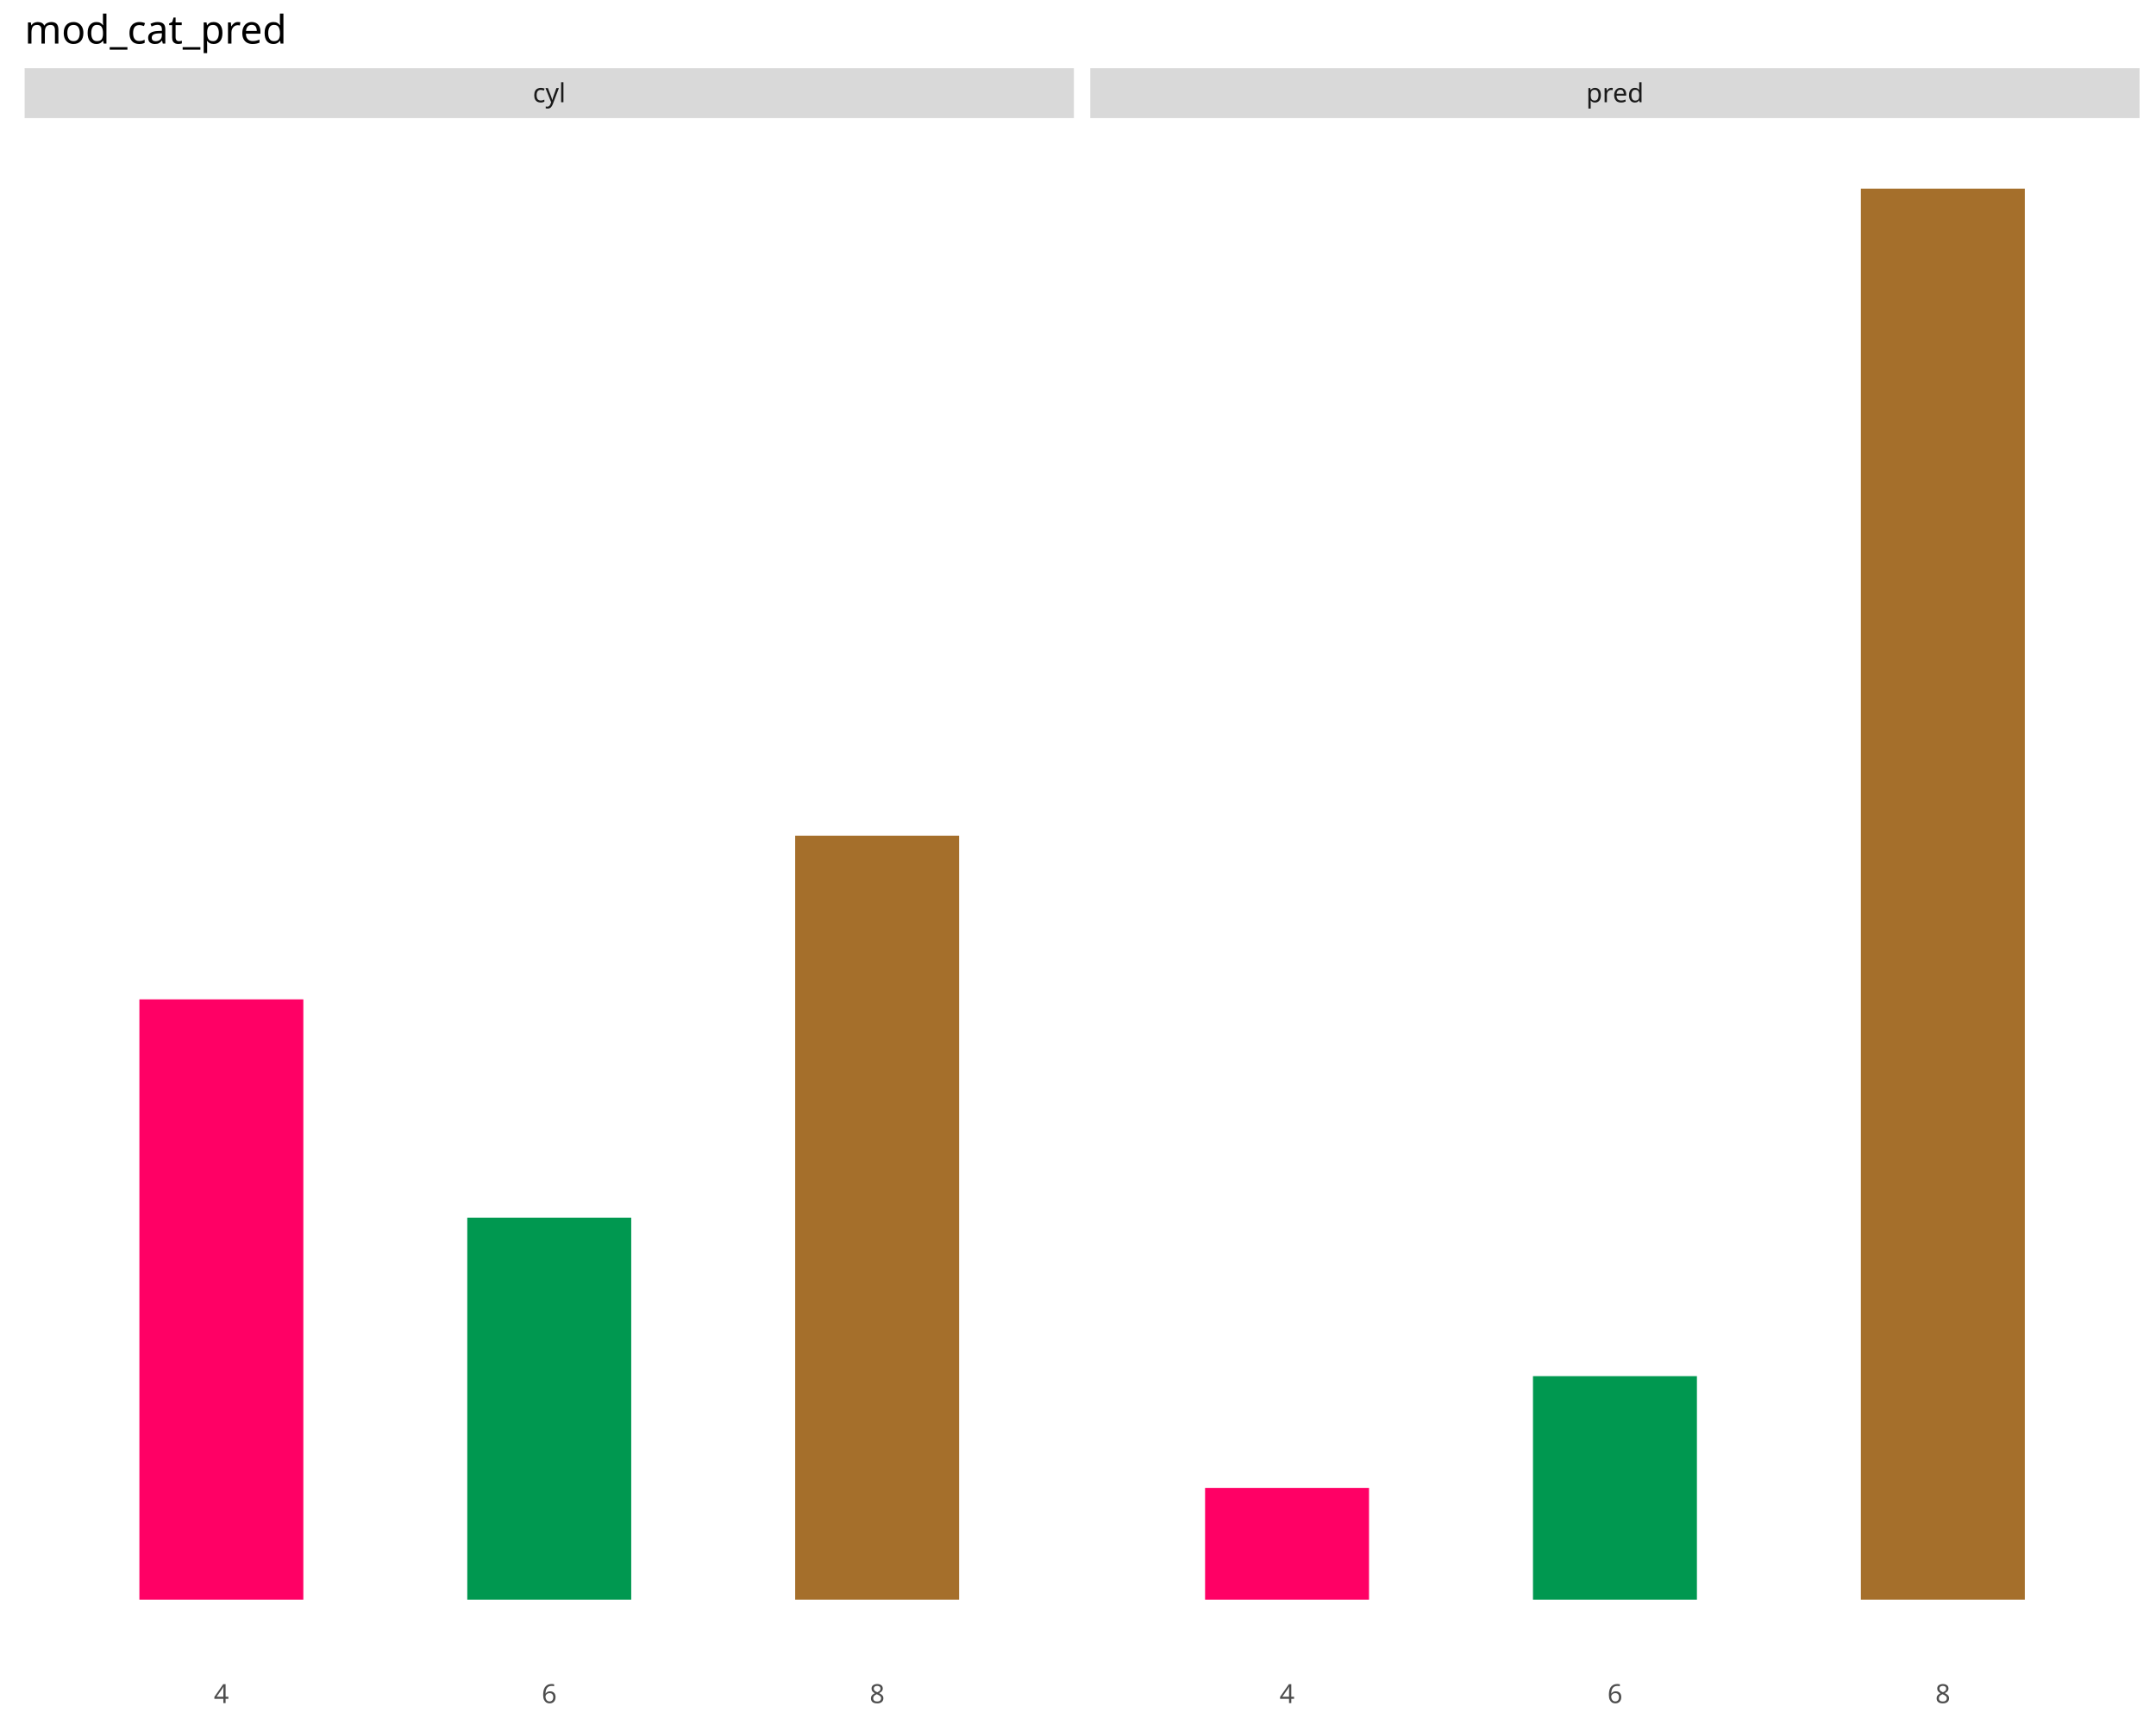
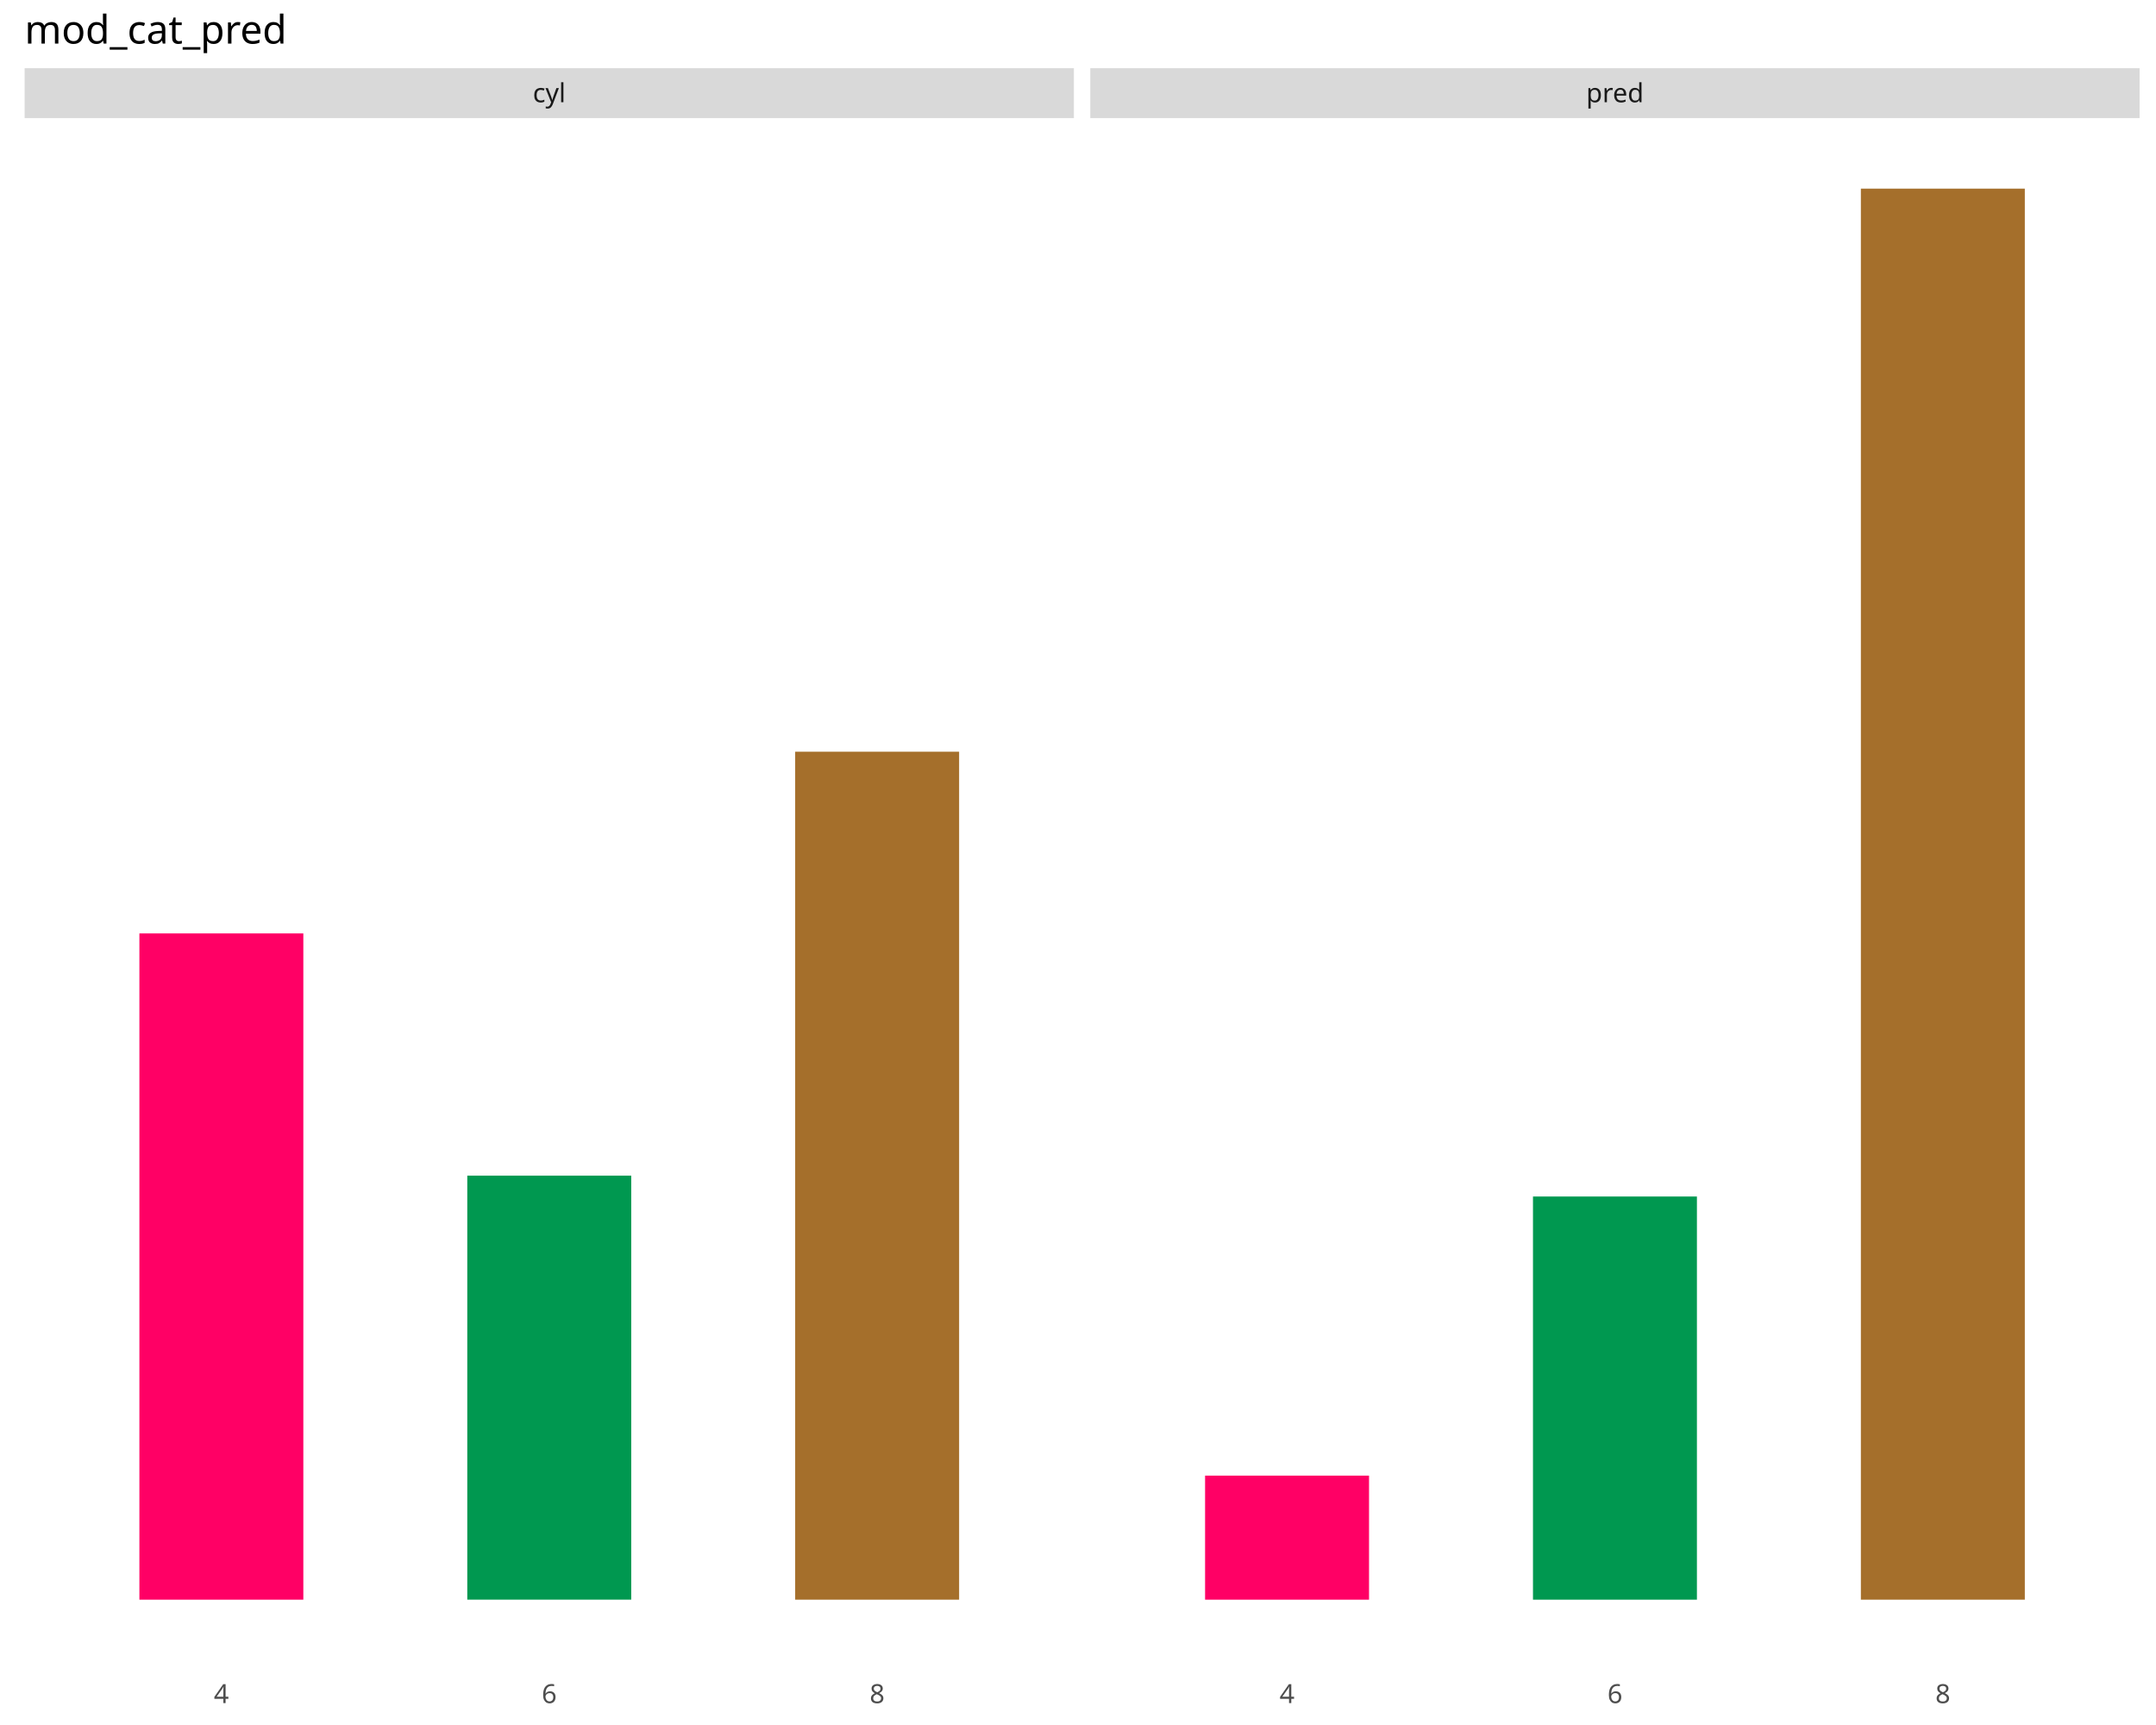
<svg xmlns="http://www.w3.org/2000/svg" class="svglite" data-engine-version="2.0" width="720.00pt" height="576.00pt" viewBox="0 0 720.00 576.00">
  <defs>
    <style type="text/css">
    .svglite line, .svglite polyline, .svglite polygon, .svglite path, .svglite rect, .svglite circle {
      fill: none;
      stroke: #000000;
      stroke-linecap: round;
      stroke-linejoin: round;
      stroke-miterlimit: 10.00;
    }
  </style>
  </defs>
  <rect width="100%" height="100%" style="stroke: none; fill: #FFFFFF;" />
  <defs>
    <clipPath id="cpMC4wMHw3MjAuMDB8MC4wMHw1NzYuMDA=">
      <rect x="0.00" y="0.00" width="720.00" height="576.00" />
    </clipPath>
  </defs>
  <g clip-path="url(#cpMC4wMHw3MjAuMDB8MC4wMHw1NzYuMDA=)">
    <rect x="0.00" y="0.00" width="720.00" height="576.00" style="stroke-width: 1.07; stroke: #FFFFFF; fill: #FFFFFF;" />
  </g>
  <defs>
    <clipPath id="cpOC4yMnwzNTguNjN8MzkuNDN8NTU3Ljcx">
      <rect x="8.22" y="39.43" width="350.41" height="518.27" />
    </clipPath>
  </defs>
  <g clip-path="url(#cpOC4yMnwzNTguNjN8MzkuNDN8NTU3Ljcx)">
-     <rect x="46.55" y="333.70" width="54.75" height="200.45" style="stroke-width: 1.07; stroke: none; stroke-linecap: butt; stroke-linejoin: miter; fill: #FF0065;" />
-     <rect x="156.05" y="406.59" width="54.75" height="127.56" style="stroke-width: 1.07; stroke: none; stroke-linecap: butt; stroke-linejoin: miter; fill: #009850;" />
-     <rect x="265.55" y="279.04" width="54.75" height="255.11" style="stroke-width: 1.07; stroke: none; stroke-linecap: butt; stroke-linejoin: miter; fill: #A56F2B;" />
+     <rect x="46.55" y="311.68" width="54.75" height="222.47" style="stroke-width: 1.07; stroke: none; stroke-linecap: butt; stroke-linejoin: miter; fill: #FF0065;" />
+     <rect x="156.05" y="392.57" width="54.75" height="141.57" style="stroke-width: 1.07; stroke: none; stroke-linecap: butt; stroke-linejoin: miter; fill: #009850;" />
+     <rect x="265.55" y="251.00" width="54.75" height="283.15" style="stroke-width: 1.07; stroke: none; stroke-linecap: butt; stroke-linejoin: miter; fill: #A56F2B;" />
  </g>
  <g clip-path="url(#cpMC4wMHw3MjAuMDB8MC4wMHw1NzYuMDA=)">
</g>
  <defs>
    <clipPath id="cpMzY0LjExfDcxNC41MnwzOS40M3w1NTcuNzE=">
      <rect x="364.11" y="39.43" width="350.41" height="518.27" />
    </clipPath>
  </defs>
  <g clip-path="url(#cpMzY0LjExfDcxNC41MnwzOS40M3w1NTcuNzE=)">
-     <rect x="402.44" y="496.83" width="54.75" height="37.32" style="stroke-width: 1.07; stroke: none; stroke-linecap: butt; stroke-linejoin: miter; fill: #FF0065;" />
-     <rect x="511.94" y="459.51" width="54.75" height="74.64" style="stroke-width: 1.07; stroke: none; stroke-linecap: butt; stroke-linejoin: miter; fill: #009850;" />
+     <rect x="402.44" y="492.73" width="54.75" height="41.42" style="stroke-width: 1.07; stroke: none; stroke-linecap: butt; stroke-linejoin: miter; fill: #FF0065;" />
+     <rect x="511.94" y="399.53" width="54.75" height="134.62" style="stroke-width: 1.07; stroke: none; stroke-linecap: butt; stroke-linejoin: miter; fill: #009850;" />
    <rect x="621.44" y="62.99" width="54.75" height="471.16" style="stroke-width: 1.07; stroke: none; stroke-linecap: butt; stroke-linejoin: miter; fill: #A56F2B;" />
  </g>
  <g clip-path="url(#cpMC4wMHw3MjAuMDB8MC4wMHw1NzYuMDA=)">
</g>
  <defs>
    <clipPath id="cpOC4yMnwzNTguNjN8MjIuNzh8MzkuNDM=">
      <rect x="8.22" y="22.78" width="350.41" height="16.65" />
    </clipPath>
  </defs>
  <g clip-path="url(#cpOC4yMnwzNTguNjN8MjIuNzh8MzkuNDM=)">
    <rect x="8.22" y="22.78" width="350.41" height="16.65" style="stroke-width: 1.07; stroke: none; fill: #D9D9D9;" />
    <text x="183.42" y="34.14" text-anchor="middle" style="font-size: 8.80px; fill: #1A1A1A; font-family: sans;" textLength="10.76px" lengthAdjust="spacingAndGlyphs">cyl</text>
  </g>
  <g clip-path="url(#cpMC4wMHw3MjAuMDB8MC4wMHw1NzYuMDA=)">
</g>
  <defs>
    <clipPath id="cpMzY0LjExfDcxNC41MnwyMi43OHwzOS40Mw==">
      <rect x="364.11" y="22.78" width="350.41" height="16.65" />
    </clipPath>
  </defs>
  <g clip-path="url(#cpMzY0LjExfDcxNC41MnwyMi43OHwzOS40Mw==)">
    <rect x="364.11" y="22.78" width="350.41" height="16.65" style="stroke-width: 1.07; stroke: none; fill: #D9D9D9;" />
    <text x="539.32" y="34.14" text-anchor="middle" style="font-size: 8.80px; fill: #1A1A1A; font-family: sans;" textLength="17.61px" lengthAdjust="spacingAndGlyphs">pred</text>
  </g>
  <g clip-path="url(#cpMC4wMHw3MjAuMDB8MC4wMHw1NzYuMDA=)">
    <text x="73.92" y="568.69" text-anchor="middle" style="font-size: 8.80px; fill: #4D4D4D; font-family: sans;" textLength="4.89px" lengthAdjust="spacingAndGlyphs">4</text>
    <text x="183.42" y="568.69" text-anchor="middle" style="font-size: 8.80px; fill: #4D4D4D; font-family: sans;" textLength="4.89px" lengthAdjust="spacingAndGlyphs">6</text>
    <text x="292.93" y="568.69" text-anchor="middle" style="font-size: 8.80px; fill: #4D4D4D; font-family: sans;" textLength="4.89px" lengthAdjust="spacingAndGlyphs">8</text>
    <text x="429.81" y="568.69" text-anchor="middle" style="font-size: 8.80px; fill: #4D4D4D; font-family: sans;" textLength="4.89px" lengthAdjust="spacingAndGlyphs">4</text>
    <text x="539.32" y="568.69" text-anchor="middle" style="font-size: 8.80px; fill: #4D4D4D; font-family: sans;" textLength="4.89px" lengthAdjust="spacingAndGlyphs">6</text>
    <text x="648.82" y="568.69" text-anchor="middle" style="font-size: 8.80px; fill: #4D4D4D; font-family: sans;" textLength="4.89px" lengthAdjust="spacingAndGlyphs">8</text>
    <text x="8.22" y="14.56" style="font-size: 13.20px; font-family: sans;" textLength="84.40px" lengthAdjust="spacingAndGlyphs">mod_cat_pred</text>
  </g>
</svg>
